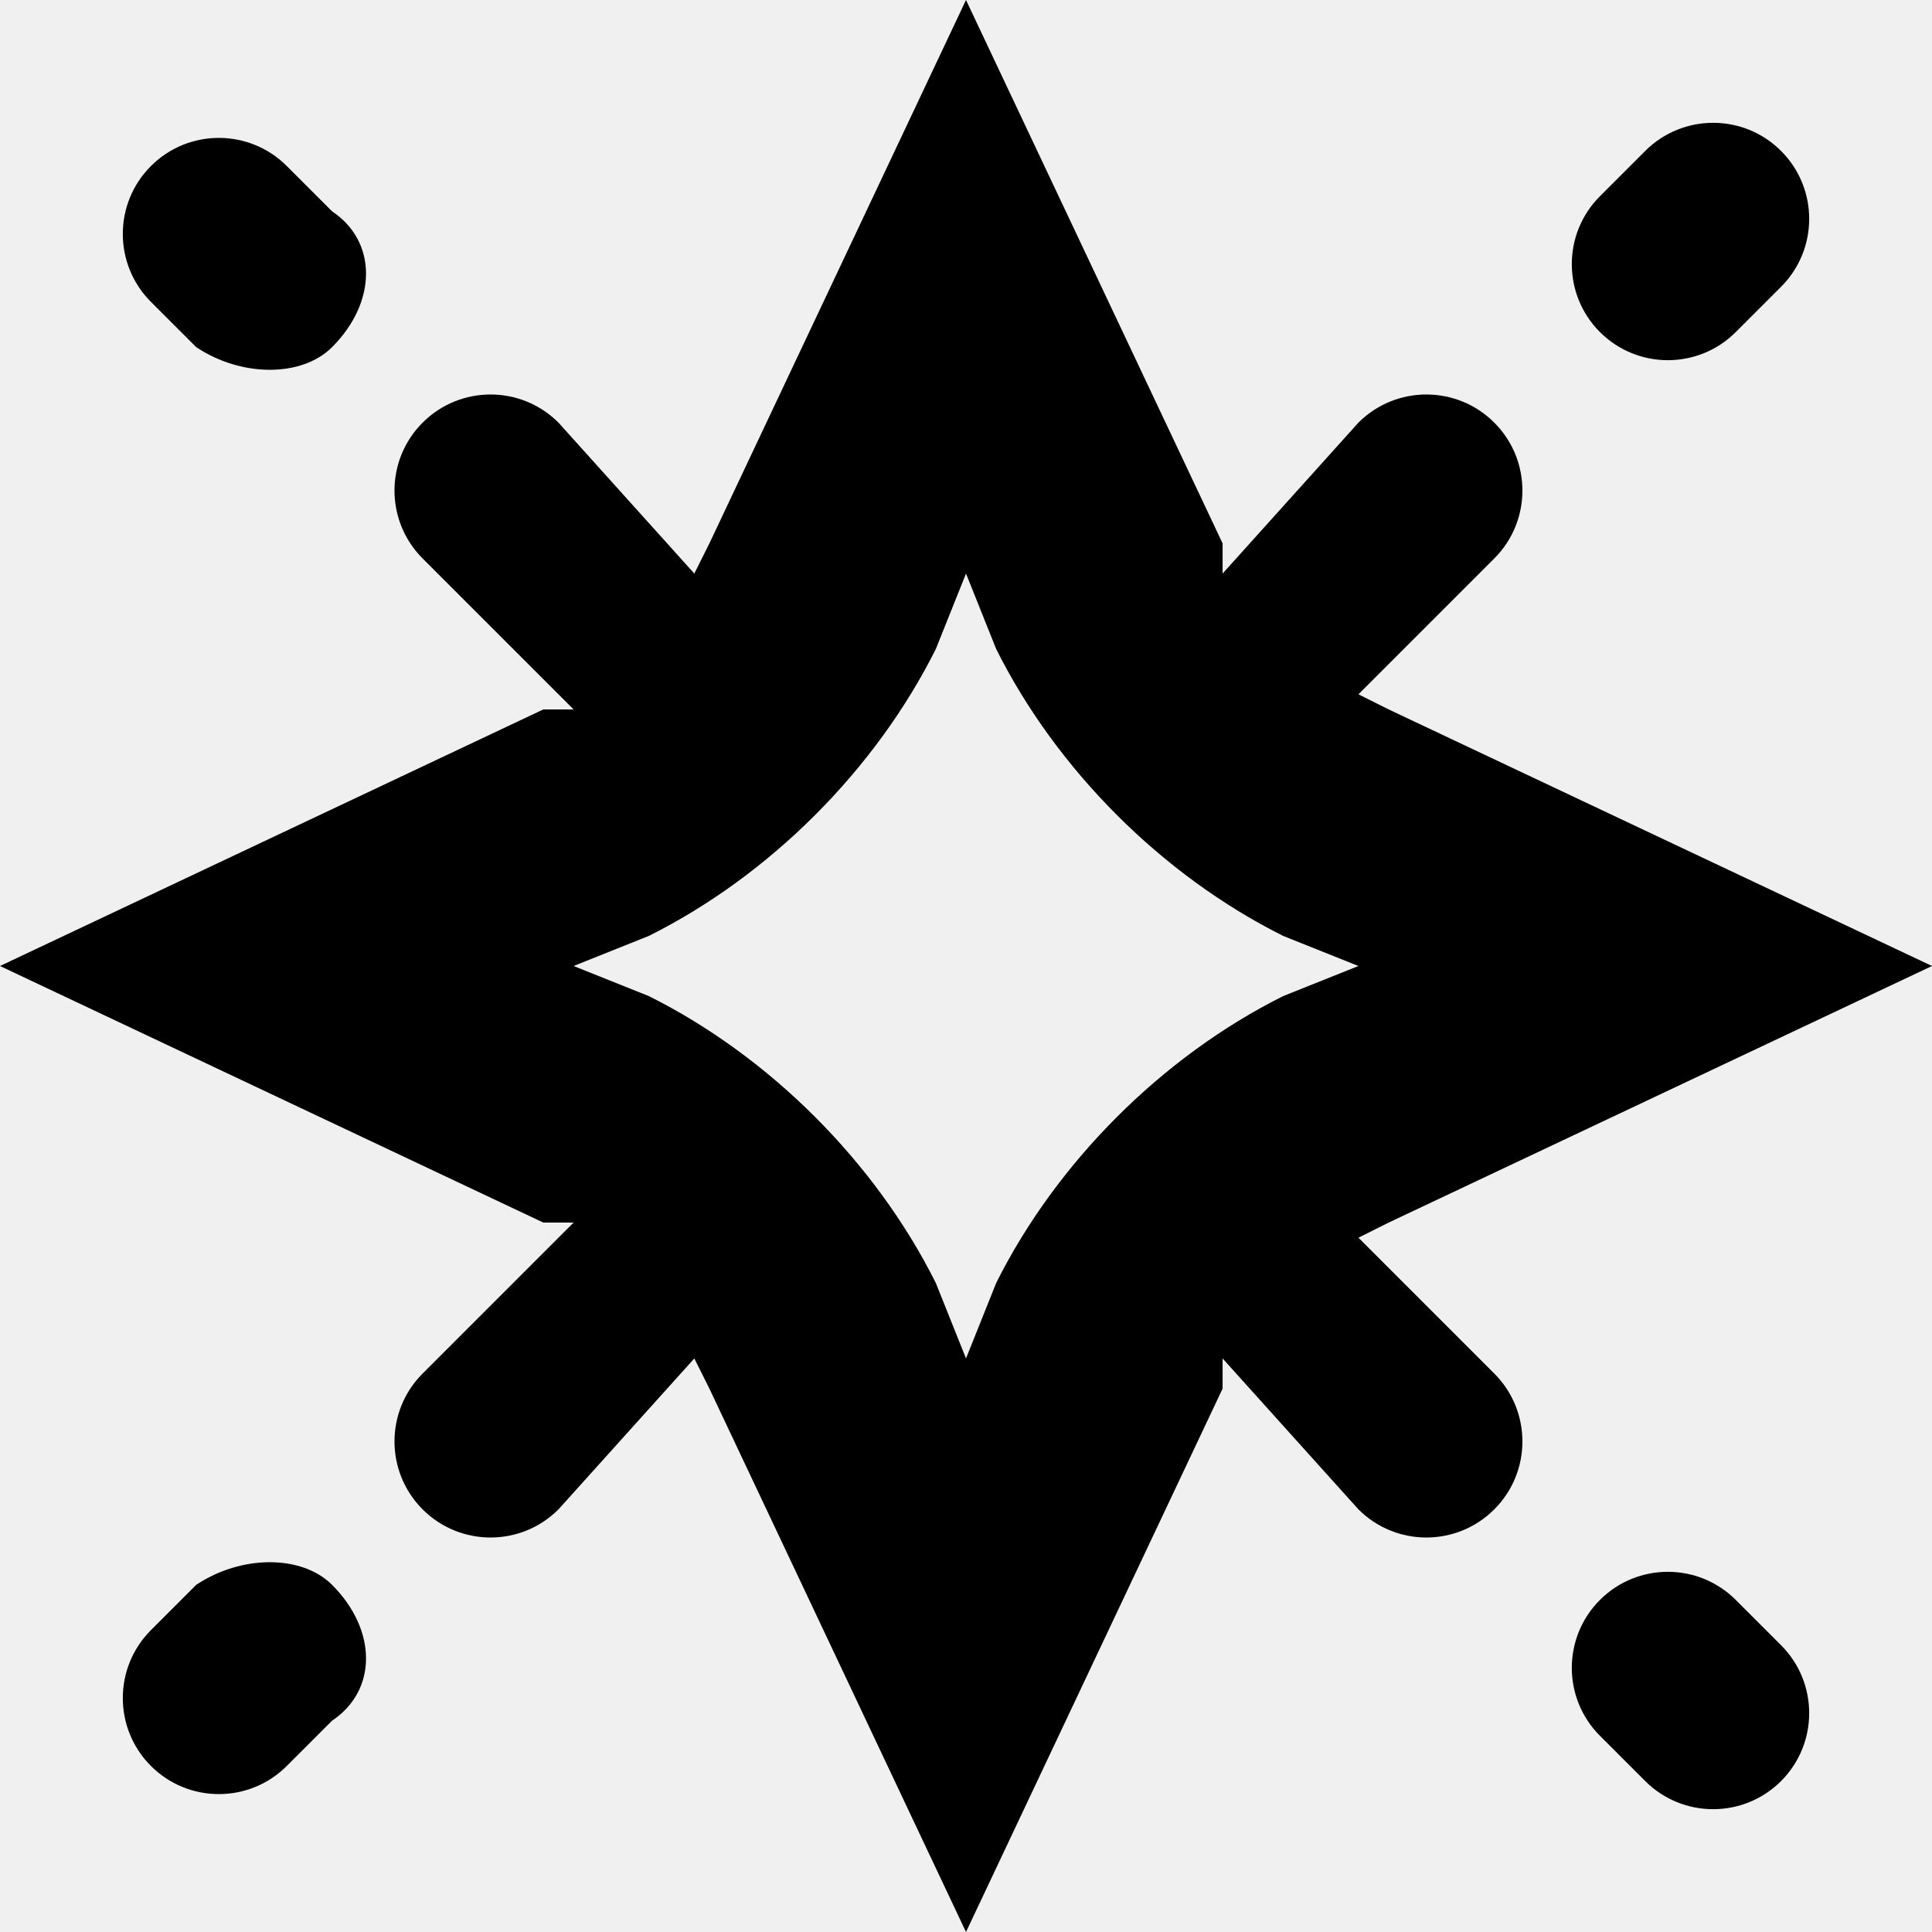
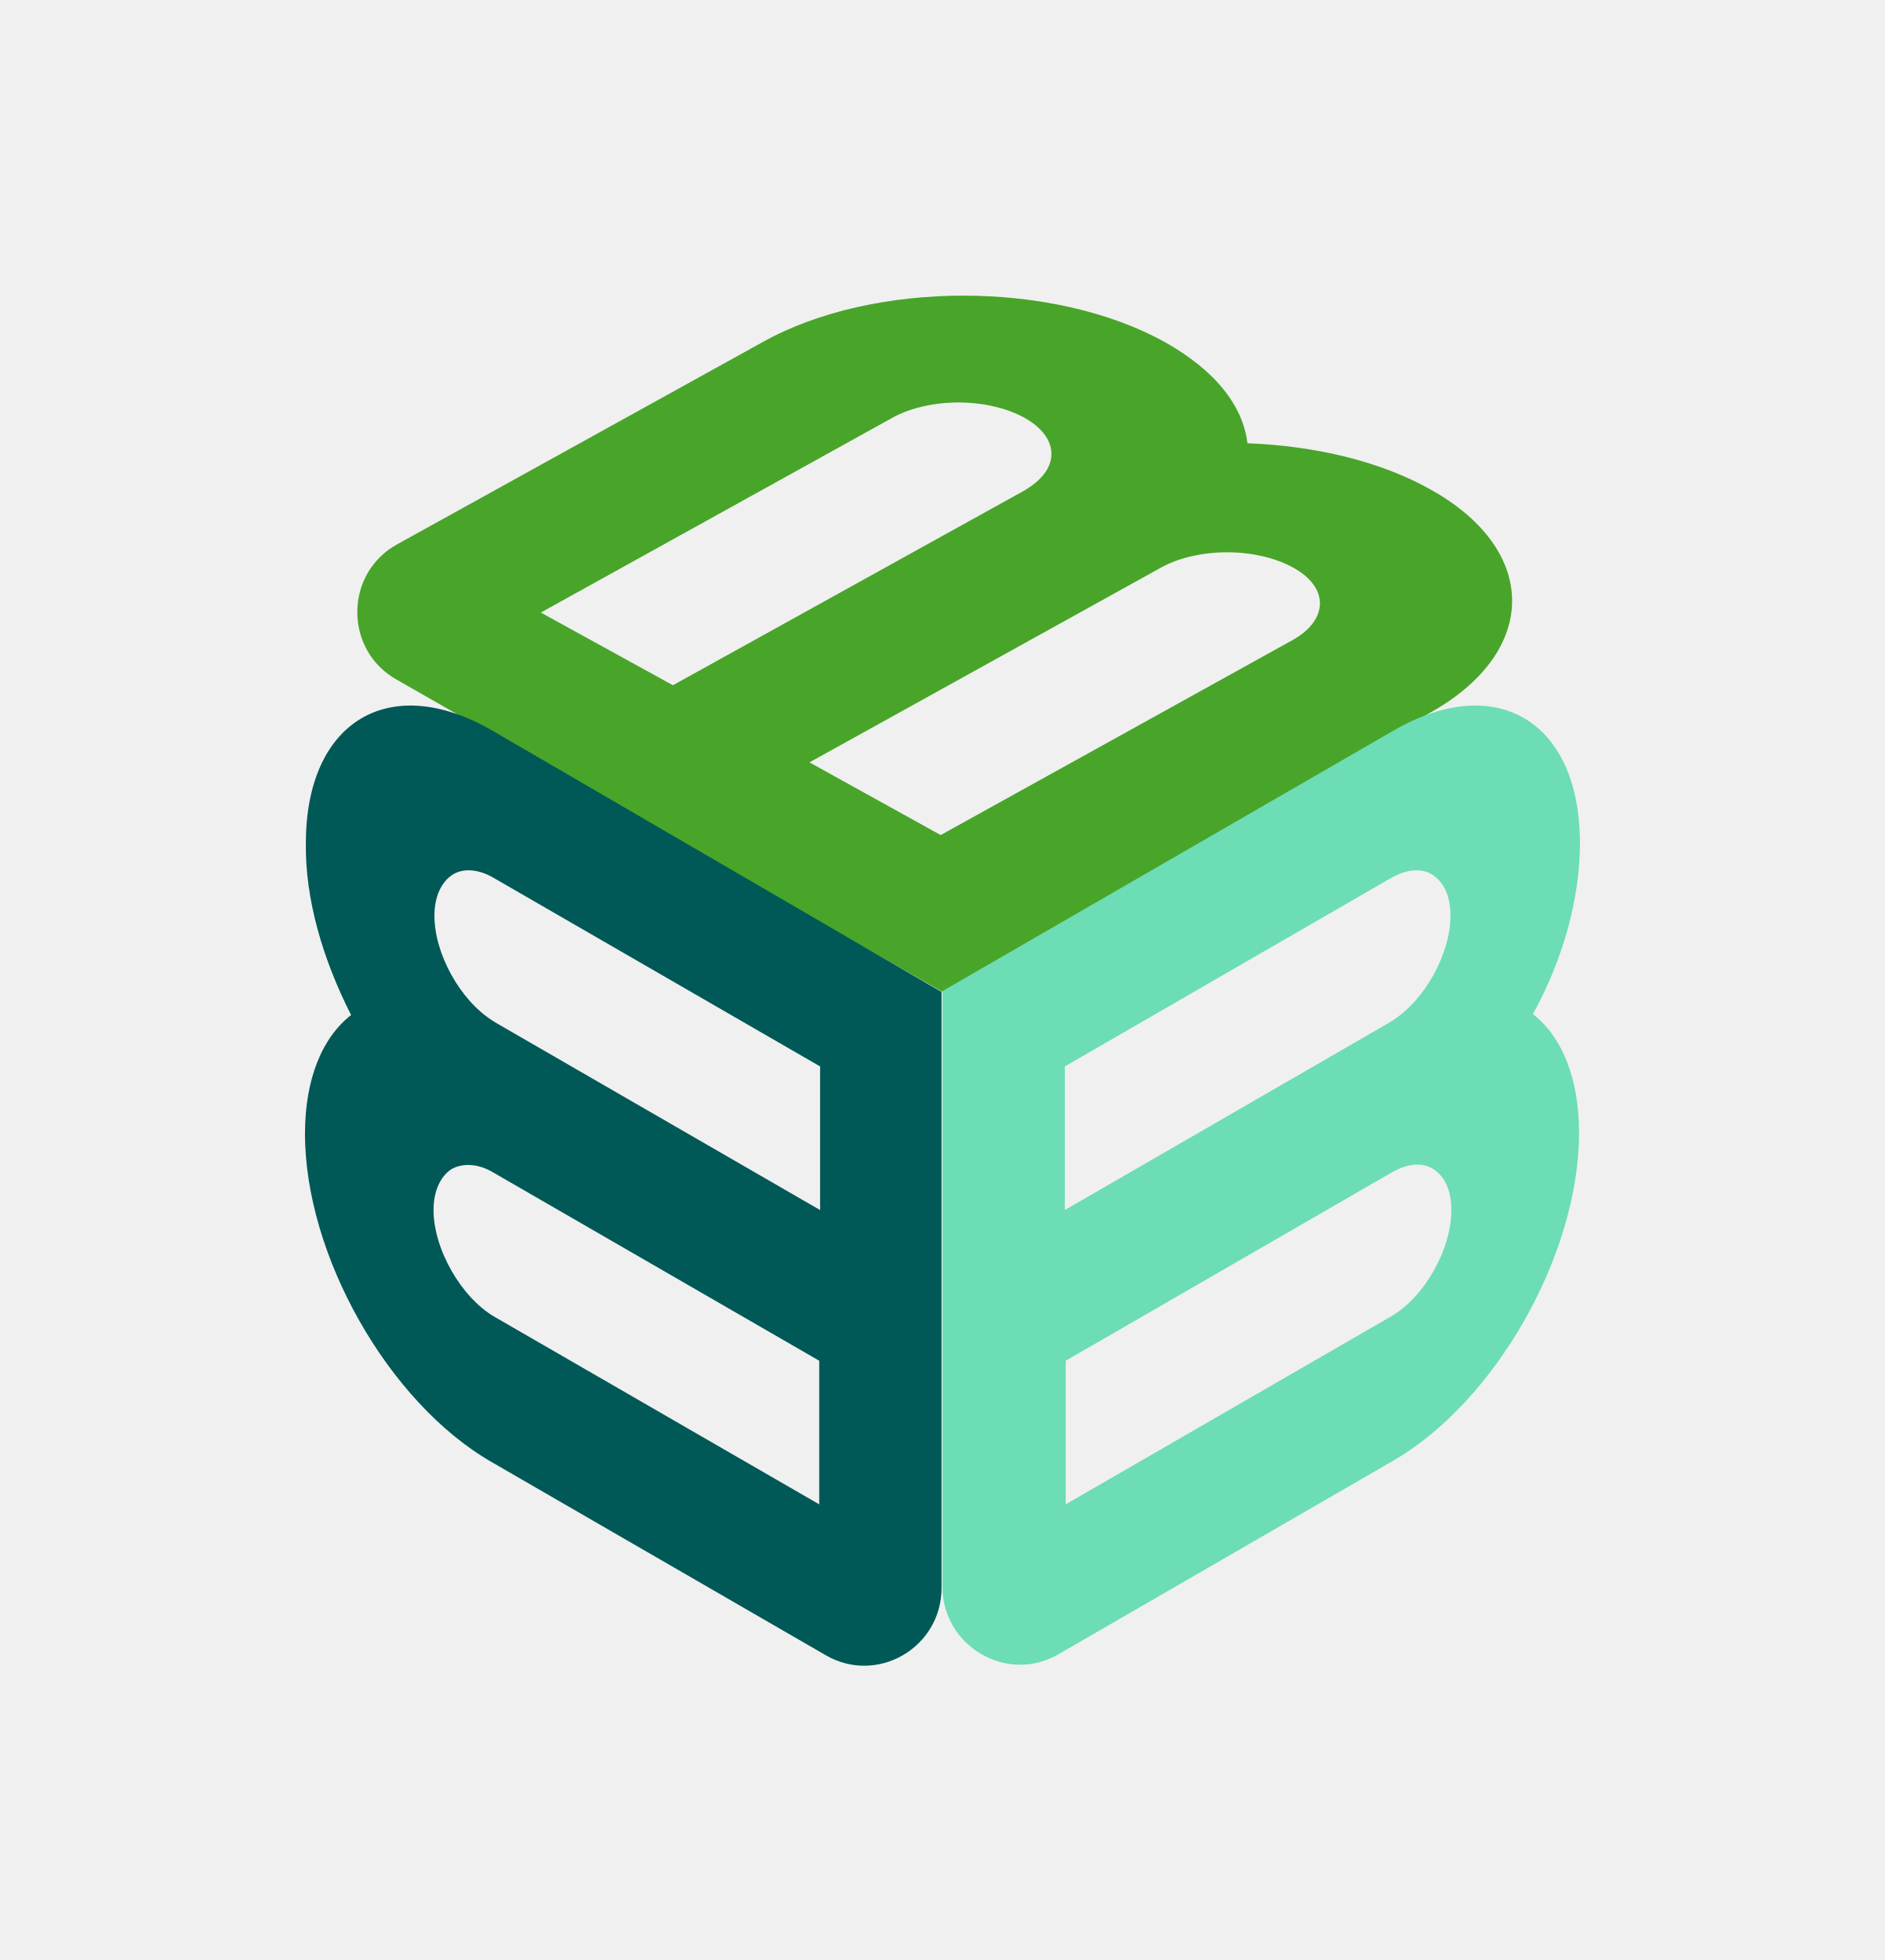
- <svg xmlns="http://www.w3.org/2000/svg" viewBox="0 0 128 128">
-   <path fill-rule="evenodd" d="M81 36 64 0 47 36l-1 2-9-10a6 6 0 0 0-9 9l10 10h-2L0 64l36 17h2L28 91a6 6 0 1 0 9 9l9-10 1 2 17 36 17-36v-2l9 10a6 6 0 1 0 9-9l-9-9 2-1 36-17-36-17-2-1 9-9a6 6 0 1 0-9-9l-9 10v-2Zm-17 2-2 5c-4 8-11 15-19 19l-5 2 5 2c8 4 15 11 19 19l2 5 2-5c4-8 11-15 19-19l5-2-5-2c-8-4-15-11-19-19l-2-5Z" clip-rule="evenodd" />
-   <path d="M118 19a6 6 0 0 0-9-9l-3 3a6 6 0 1 0 9 9l3-3Zm-96 4c-2 2-6 2-9 0l-3-3a6 6 0 1 1 9-9l3 3c3 2 3 6 0 9Zm0 82c-2-2-6-2-9 0l-3 3a6 6 0 1 0 9 9l3-3c3-2 3-6 0-9Zm96 4a6 6 0 0 1-9 9l-3-3a6 6 0 1 1 9-9l3 3Z" />
-   <style>path{fill:#000}@media (prefers-color-scheme:dark){path{fill:#fff}}</style>
+ <svg xmlns="http://www.w3.org/2000/svg" viewBox="0 0 212.6 221.1">
+   <path d="M161.5 55.3c-5.8-3.3-13.2-5-20.8-5.3-.5-4.2-3.6-8.2-9.3-11.4-12.6-7-32.9-7-45.4 0L44.8 61.4c-6 3.3-6 12 0 15.3l61.5 35.2 55-31.5c12.2-6.8 12.4-18.2.2-25.1zM61 69.1l39.7-22c2-1.1 4.7-1.7 7.4-1.7s5.4.6 7.4 1.7c4 2.2 4.1 5.7.4 8-.1.1-.2.1-.3.2l-39.7 22L61 69.1zm84.8 3.1l-39.7 22L91.3 86 131 64c2-1.1 4.7-1.7 7.4-1.7s5.4.6 7.4 1.7c4.1 2.2 4.1 5.9 0 8.2z" fill="#48a529" />
+   <path d="M178.2 95.1c0-13.7-9.4-19.4-21-12.7l-50.9 29.4V179c0 6.7 7.3 11 13.1 7.6l37.7-21.8c11.6-6.7 21-23.3 21-37 0-6.3-2-10.9-5.2-13.4 3.4-6.2 5.3-13 5.3-19.3zm-58.1 25.2l36.7-21.2c1.9-1.1 3.6-1.2 4.8-.4s2 2.3 2 4.6c0 4.3-2.9 9.5-6.5 11.8-.1.1-.2.1-.3.2l-36.7 21.2v-16.2zm36.8 28.2l-36.7 21.2v-16.2l36.7-21.2c1.9-1.1 3.6-1.2 4.8-.4s2 2.3 2 4.6c0 4.4-3 9.8-6.8 12z" fill="#6cddb4" />
+   <path d="M39.6 114.5c-3.2 2.5-5.2 7.1-5.2 13.4 0 13.7 9.4 30.3 21 37l37.7 21.8c5.8 3.4 13.1-.8 13.1-7.6v-67.2L55.5 82.4c-11.6-6.7-21-1-21 12.7-.1 6.3 1.9 13.1 5.1 19.4zm52.9 22l-36.7-21.2c-.1-.1-.2-.1-.3-.2-3.6-2.3-6.5-7.5-6.5-11.8 0-2.2.8-3.8 2-4.6s3-.7 4.8.4l36.7 21.2v16.2zm-43.6 0c0-2.2.8-3.8 2-4.6 1.2-.7 3-.7 4.8.4l36.7 21.2v16.2l-36.7-21.2c-3.7-2.2-6.8-7.6-6.8-12z" fill="#005957" />
</svg>
